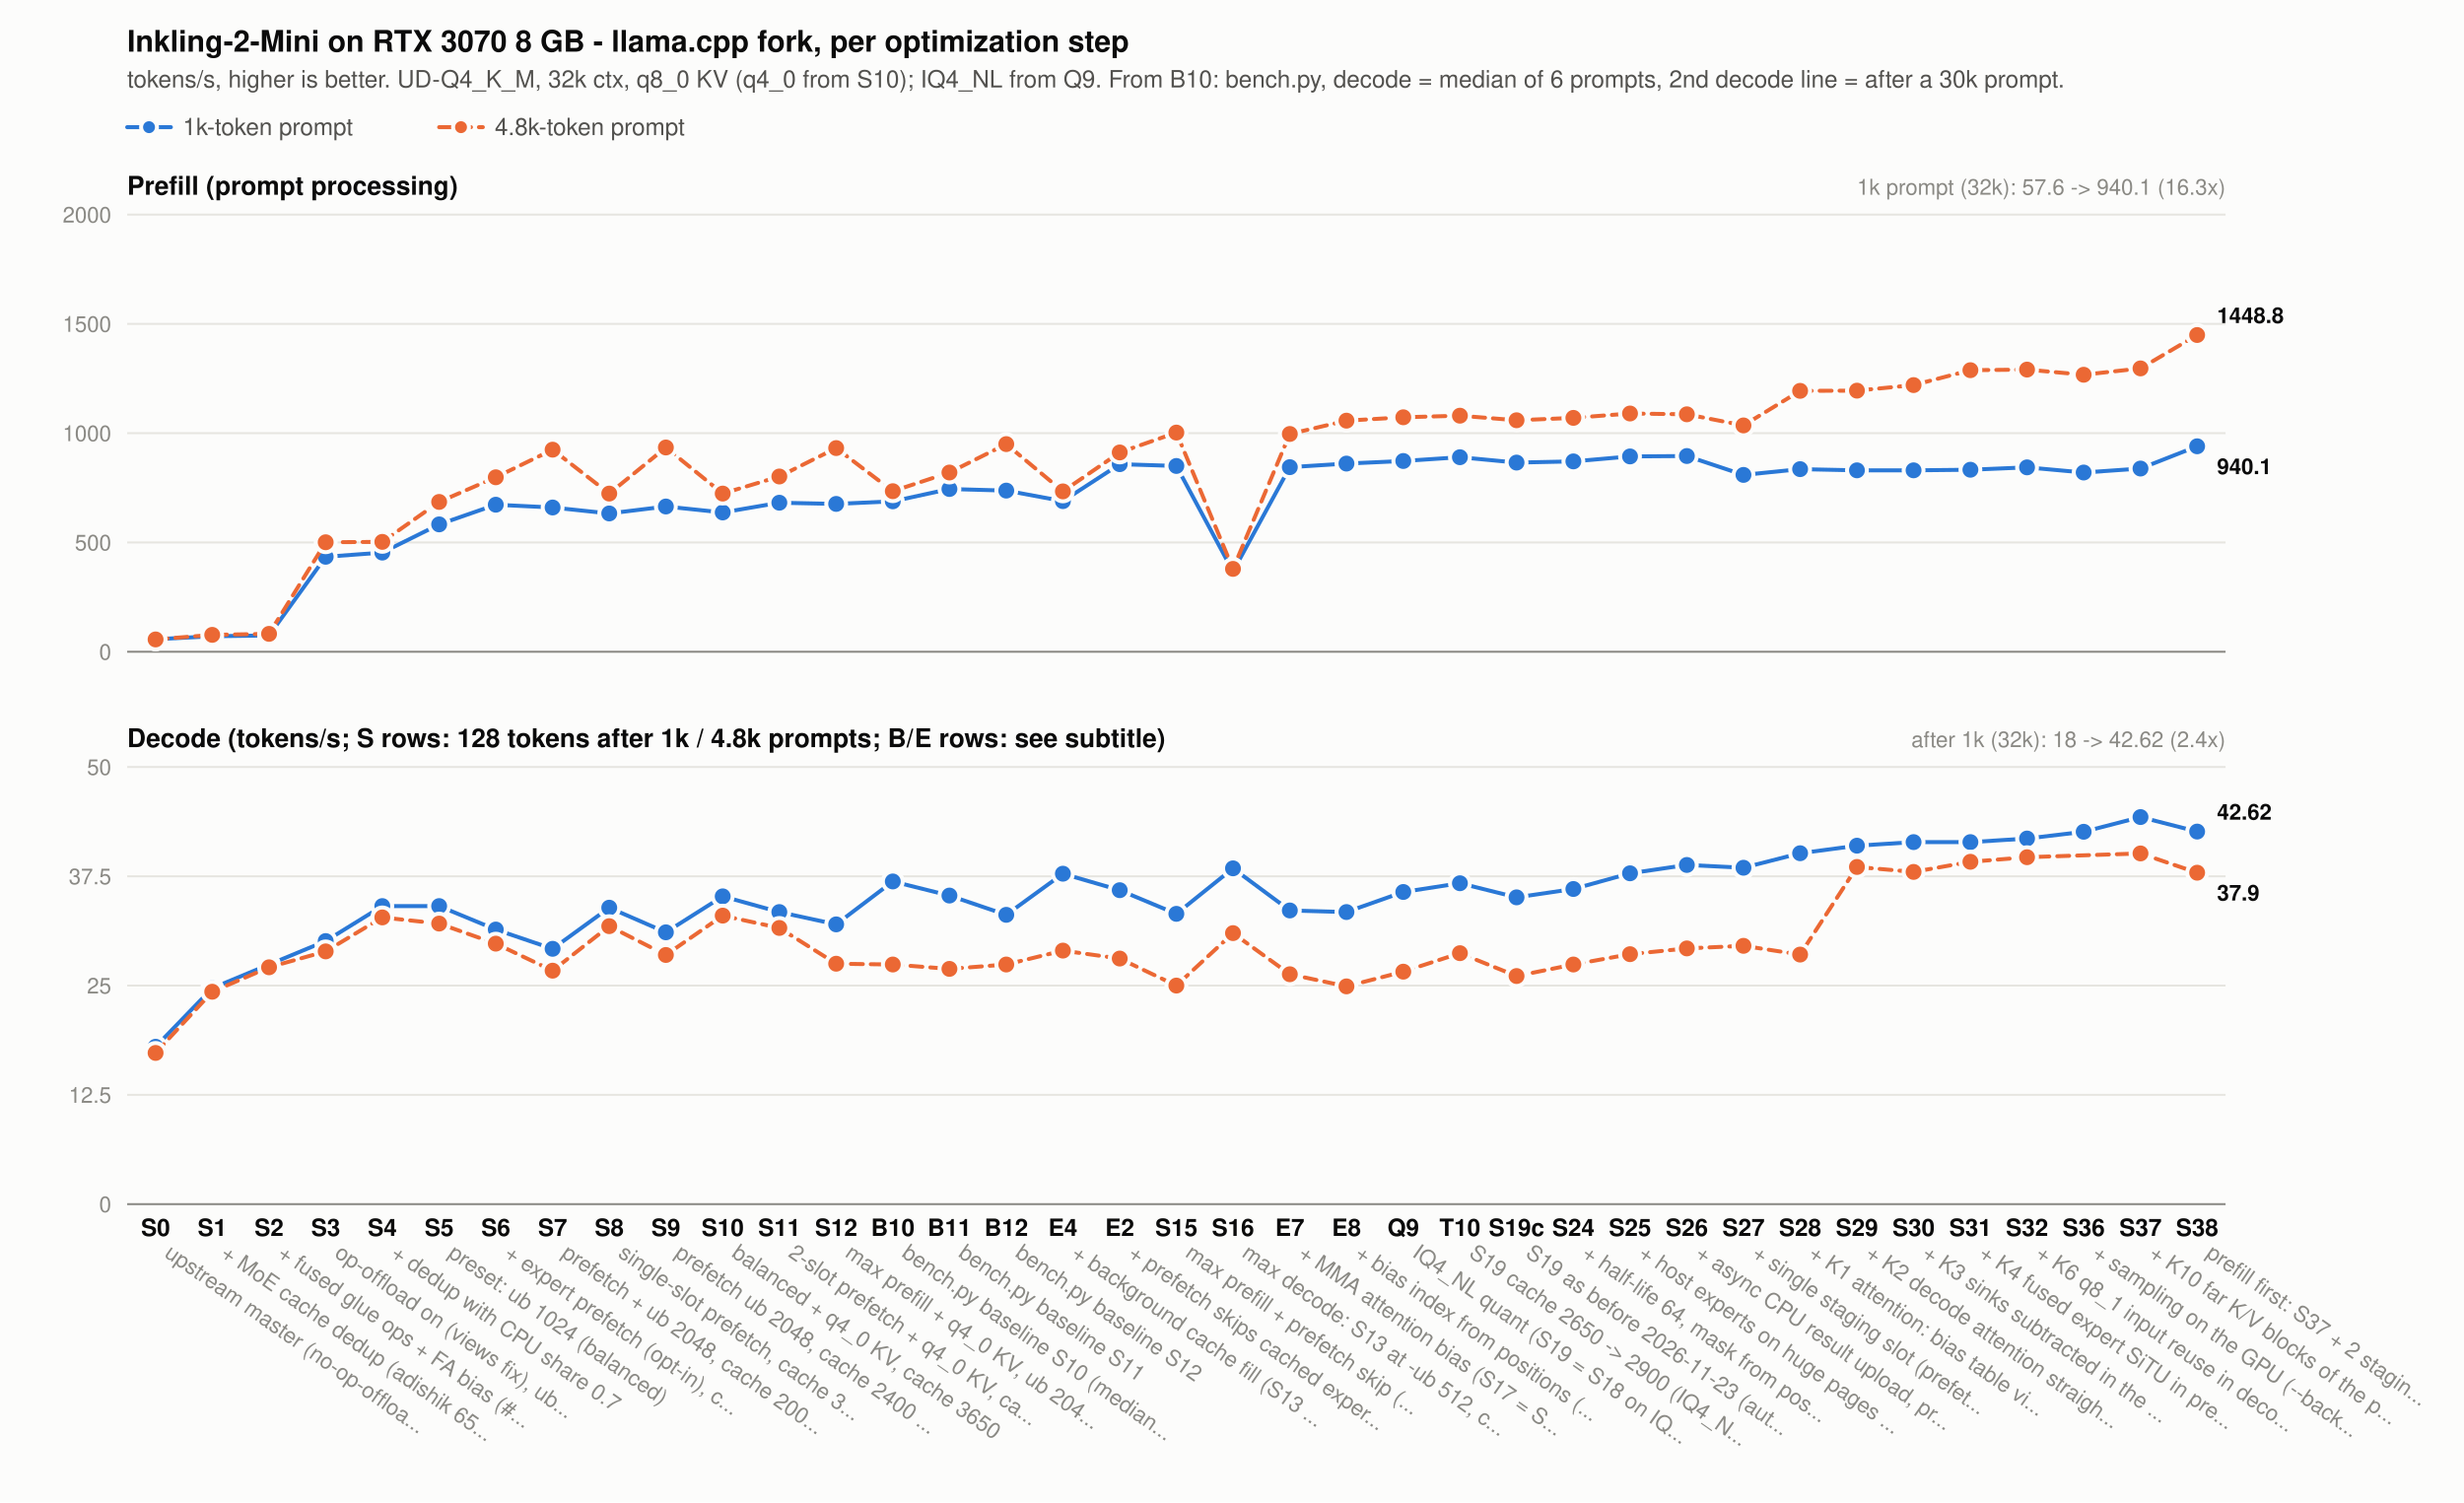
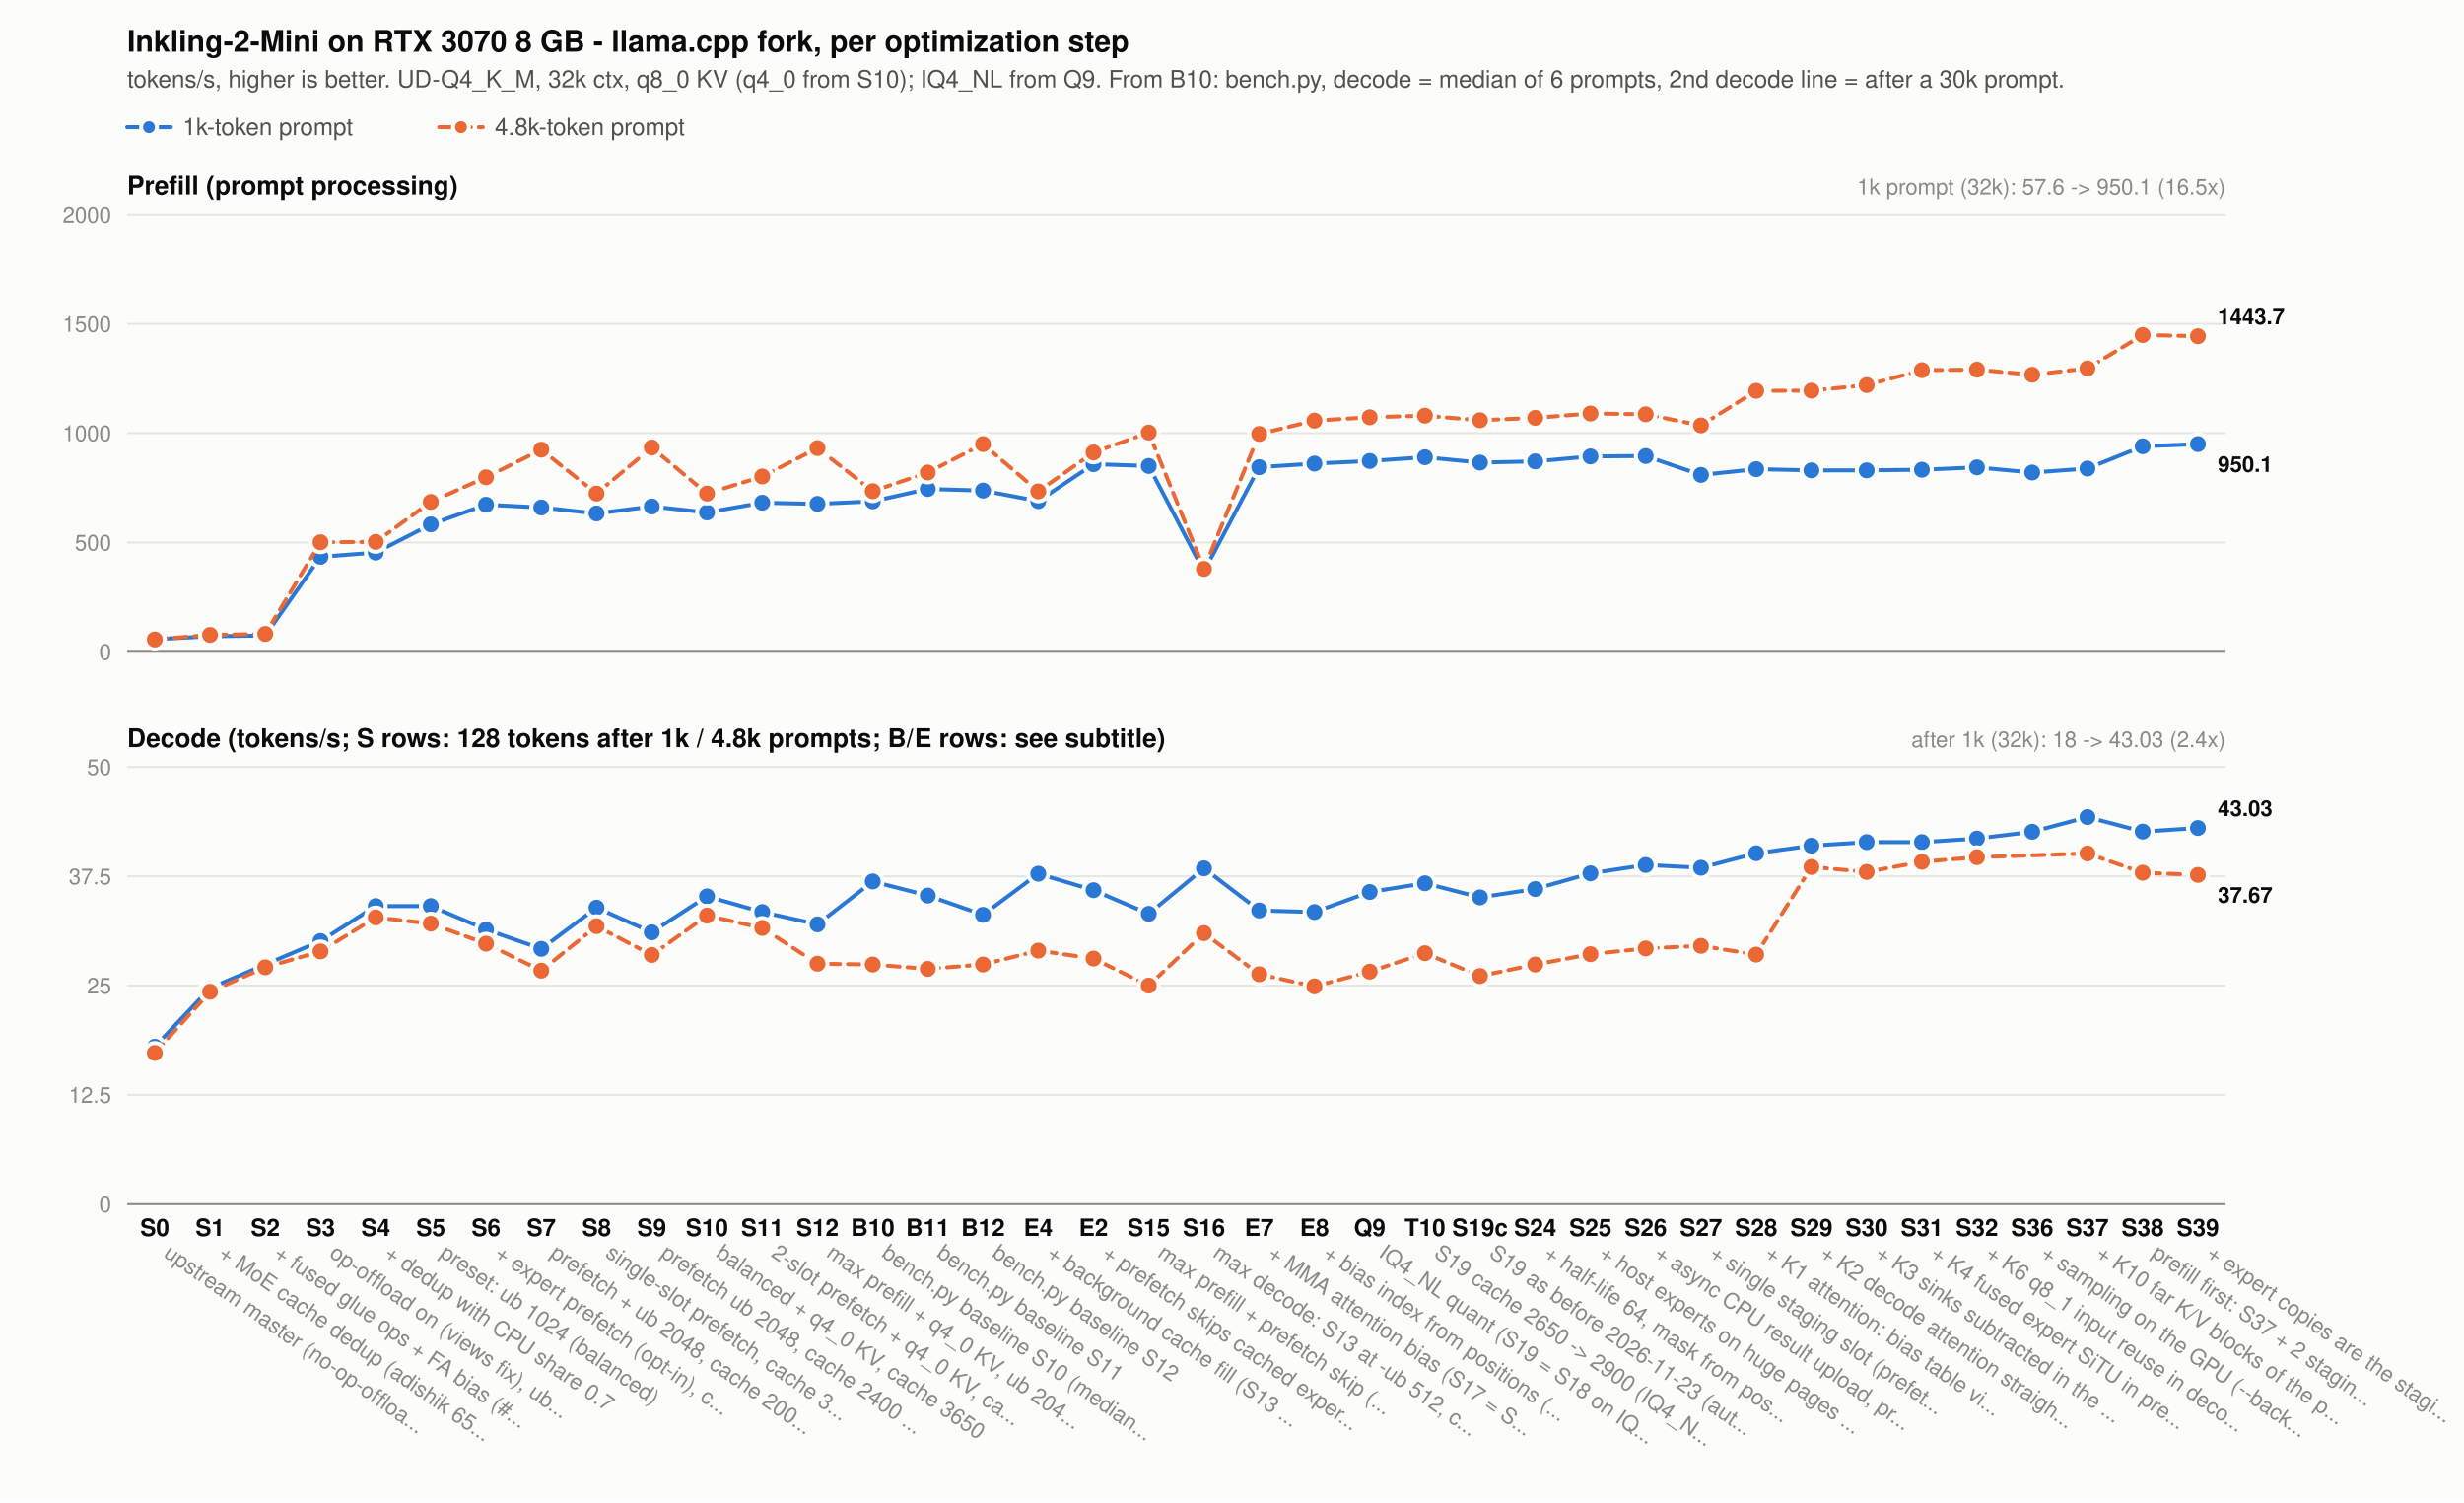
<svg xmlns="http://www.w3.org/2000/svg" viewBox="0 0 1240 756" width="1240" height="756" role="img" aria-label="Inkling-2-Mini prefill and decode speed per optimization step">
  <style>
.bg { fill: #fcfcfb; }
text { font-family: -apple-system, 'Segoe UI', Helvetica, Arial, sans-serif; fill: #52514e; font-size: 12px; }
.title { fill: #0b0b0b; font-size: 15px; font-weight: 600; }
.ptitle { fill: #0b0b0b; font-size: 13px; font-weight: 600; }
.tick { fill: #8a8984; font-size: 11px; }
.grid { stroke: #e6e5e0; stroke-width: 1; }
.base { stroke: #8a8984; stroke-width: 1; }
.l1 { stroke: #2a78d6; fill: none; stroke-width: 2; stroke-linejoin: round; stroke-linecap: round; }
.l2 { stroke: #eb6834; fill: none; stroke-width: 2; stroke-linejoin: round; stroke-linecap: round; stroke-dasharray: 6 4; }
.m1 { fill: #2a78d6; stroke: #fcfcfb; stroke-width: 2; }
.m2 { fill: #eb6834; stroke: #fcfcfb; stroke-width: 2; }
.val { fill: #0b0b0b; font-size: 11px; font-weight: 600; }
@media (prefers-color-scheme: dark) {
  .bg { fill: #1a1a19; }
  text { fill: #c3c2b7; }
  .title, .ptitle, .val { fill: #f0efec; }
  .tick { fill: #8f8e88; }
  .grid { stroke: #33332f; }
  .base { stroke: #8f8e88; }
  .l1 { stroke: #3987e5; } .l2 { stroke: #d95926; }
  .m1 { fill: #3987e5; stroke: #1a1a19; } .m2 { fill: #d95926; stroke: #1a1a19; }
}
</style>
  <rect class="bg" width="1240" height="756" />
  <text class="title" x="64" y="26">Inkling-2-Mini on RTX 3070 8 GB - llama.cpp fork, per optimization step</text>
  <text x="64" y="44">tokens/s, higher is better. UD-Q4_K_M, 32k ctx, q8_0 KV (q4_0 from S10); IQ4_NL from Q9. From B10: bench.py, decode = median of 6 prompts, 2nd decode line = after a 30k prompt.</text>
  <text class="ptitle" x="64" y="98">Prefill (prompt processing)</text>
  <line class="base" x1="64" x2="1120" y1="328.0" y2="328.0" />
  <text class="tick" x="56" y="332.0" text-anchor="end">0</text>
  <line class="grid" x1="64" x2="1120" y1="273.0" y2="273.0" />
  <text class="tick" x="56" y="277.0" text-anchor="end">500</text>
  <line class="grid" x1="64" x2="1120" y1="218.0" y2="218.0" />
  <text class="tick" x="56" y="222.0" text-anchor="end">1000</text>
  <line class="grid" x1="64" x2="1120" y1="163.0" y2="163.0" />
  <text class="tick" x="56" y="167.0" text-anchor="end">1500</text>
  <line class="grid" x1="64" x2="1120" y1="108.0" y2="108.0" />
  <text class="tick" x="56" y="112.0" text-anchor="end">2000</text>
-   <polyline class="l1" points="78.3,321.7 106.8,320.2 135.4,319.8 163.9,280.2 192.4,278.1 221.0,263.9 249.5,254.0 278.1,255.4 306.6,258.4 335.1,254.9 363.7,257.9 392.2,253.0 420.8,253.6 449.3,252.3 477.8,246.1 506.4,246.9 534.9,252.2 563.5,233.6 592.0,234.5 620.5,287.6 649.1,235.1 677.6,233.3 706.2,232.0 734.7,230.1 763.2,232.8 791.8,232.2 820.3,229.7 848.9,229.5 877.4,239.0 905.9,236.1 934.5,236.7 963.0,236.7 991.6,236.4 1020.1,235.2 1048.6,237.8 1077.2,235.8 1105.7,224.6" />
-   <circle class="m1" cx="78.3" cy="321.7" r="5" />
-   <circle class="m1" cx="106.8" cy="320.2" r="5" />
-   <circle class="m1" cx="135.4" cy="319.8" r="5" />
-   <circle class="m1" cx="163.9" cy="280.2" r="5" />
-   <circle class="m1" cx="192.4" cy="278.1" r="5" />
-   <circle class="m1" cx="221.0" cy="263.9" r="5" />
-   <circle class="m1" cx="249.5" cy="254.0" r="5" />
-   <circle class="m1" cx="278.1" cy="255.4" r="5" />
-   <circle class="m1" cx="306.6" cy="258.4" r="5" />
-   <circle class="m1" cx="335.1" cy="254.9" r="5" />
-   <circle class="m1" cx="363.7" cy="257.9" r="5" />
-   <circle class="m1" cx="392.2" cy="253.0" r="5" />
-   <circle class="m1" cx="420.8" cy="253.6" r="5" />
-   <circle class="m1" cx="449.3" cy="252.3" r="5" />
-   <circle class="m1" cx="477.8" cy="246.1" r="5" />
-   <circle class="m1" cx="506.4" cy="246.9" r="5" />
-   <circle class="m1" cx="534.9" cy="252.2" r="5" />
-   <circle class="m1" cx="563.5" cy="233.6" r="5" />
-   <circle class="m1" cx="592.0" cy="234.5" r="5" />
-   <circle class="m1" cx="620.5" cy="287.6" r="5" />
-   <circle class="m1" cx="649.1" cy="235.1" r="5" />
-   <circle class="m1" cx="677.6" cy="233.3" r="5" />
-   <circle class="m1" cx="706.2" cy="232.0" r="5" />
-   <circle class="m1" cx="734.7" cy="230.1" r="5" />
-   <circle class="m1" cx="763.2" cy="232.8" r="5" />
-   <circle class="m1" cx="791.8" cy="232.2" r="5" />
-   <circle class="m1" cx="820.3" cy="229.7" r="5" />
-   <circle class="m1" cx="848.9" cy="229.5" r="5" />
-   <circle class="m1" cx="877.4" cy="239.0" r="5" />
-   <circle class="m1" cx="905.9" cy="236.1" r="5" />
-   <circle class="m1" cx="934.5" cy="236.7" r="5" />
-   <circle class="m1" cx="963.0" cy="236.7" r="5" />
-   <circle class="m1" cx="991.6" cy="236.4" r="5" />
-   <circle class="m1" cx="1020.1" cy="235.2" r="5" />
-   <circle class="m1" cx="1048.6" cy="237.8" r="5" />
-   <circle class="m1" cx="1077.2" cy="235.8" r="5" />
-   <circle class="m1" cx="1105.7" cy="224.6" r="5" />
-   <text class="val" x="1115.7" y="238.6">940.1</text>
-   <polyline class="l2" points="78.3,321.8 106.8,319.5 135.4,319.0 163.9,272.9 192.4,272.7 221.0,252.6 249.5,240.2 278.1,226.3 306.6,248.4 335.1,225.2 363.7,248.4 392.2,239.8 420.8,225.5 449.3,247.2 477.8,237.8 506.4,223.5 534.9,247.3 563.5,227.7 592.0,217.7 620.5,286.3 649.1,218.4 677.6,211.7 706.2,210.0 734.7,209.2 763.2,211.5 791.8,210.3 820.3,208.1 848.9,208.5 877.4,214.1 905.9,196.7 934.5,196.6 963.0,193.8 991.6,186.3 1020.1,186.0 1048.6,188.6 1077.2,185.4 1105.7,168.6" />
-   <circle class="m2" cx="78.3" cy="321.8" r="5" />
-   <circle class="m2" cx="106.8" cy="319.5" r="5" />
-   <circle class="m2" cx="135.4" cy="319.0" r="5" />
-   <circle class="m2" cx="163.9" cy="272.9" r="5" />
-   <circle class="m2" cx="192.4" cy="272.7" r="5" />
-   <circle class="m2" cx="221.0" cy="252.6" r="5" />
-   <circle class="m2" cx="249.5" cy="240.2" r="5" />
-   <circle class="m2" cx="278.1" cy="226.3" r="5" />
-   <circle class="m2" cx="306.6" cy="248.4" r="5" />
-   <circle class="m2" cx="335.1" cy="225.2" r="5" />
-   <circle class="m2" cx="363.7" cy="248.4" r="5" />
-   <circle class="m2" cx="392.2" cy="239.8" r="5" />
-   <circle class="m2" cx="420.8" cy="225.5" r="5" />
-   <circle class="m2" cx="449.3" cy="247.2" r="5" />
-   <circle class="m2" cx="477.8" cy="237.8" r="5" />
-   <circle class="m2" cx="506.4" cy="223.5" r="5" />
-   <circle class="m2" cx="534.9" cy="247.3" r="5" />
-   <circle class="m2" cx="563.5" cy="227.7" r="5" />
-   <circle class="m2" cx="592.0" cy="217.7" r="5" />
-   <circle class="m2" cx="620.5" cy="286.3" r="5" />
-   <circle class="m2" cx="649.1" cy="218.4" r="5" />
-   <circle class="m2" cx="677.6" cy="211.7" r="5" />
-   <circle class="m2" cx="706.2" cy="210.0" r="5" />
-   <circle class="m2" cx="734.7" cy="209.2" r="5" />
-   <circle class="m2" cx="763.2" cy="211.5" r="5" />
-   <circle class="m2" cx="791.8" cy="210.3" r="5" />
-   <circle class="m2" cx="820.3" cy="208.1" r="5" />
-   <circle class="m2" cx="848.9" cy="208.5" r="5" />
-   <circle class="m2" cx="877.4" cy="214.1" r="5" />
-   <circle class="m2" cx="905.9" cy="196.7" r="5" />
-   <circle class="m2" cx="934.5" cy="196.6" r="5" />
-   <circle class="m2" cx="963.0" cy="193.8" r="5" />
-   <circle class="m2" cx="991.6" cy="186.3" r="5" />
-   <circle class="m2" cx="1020.1" cy="186.0" r="5" />
-   <circle class="m2" cx="1048.6" cy="188.6" r="5" />
-   <circle class="m2" cx="1077.2" cy="185.4" r="5" />
-   <circle class="m2" cx="1105.7" cy="168.6" r="5" />
-   <text class="val" x="1115.7" y="162.6">1448.8</text>
-   <text class="tick" x="1120" y="98" text-anchor="end">1k prompt (32k): 57.6 -&gt; 940.1 (16.3x)</text>
+   <polyline class="l1" points="77.9,321.7 105.7,320.2 133.5,319.8 161.3,280.2 189.1,278.1 216.8,263.9 244.6,254.0 272.4,255.4 300.2,258.4 328.0,254.9 355.8,257.9 383.6,253.0 411.4,253.6 439.2,252.3 466.9,246.1 494.7,246.9 522.5,252.2 550.3,233.6 578.1,234.5 605.9,287.6 633.7,235.1 661.5,233.3 689.3,232.0 717.1,230.1 744.8,232.8 772.6,232.2 800.4,229.7 828.2,229.5 856.0,239.0 883.8,236.1 911.6,236.7 939.4,236.7 967.2,236.4 994.9,235.2 1022.7,237.8 1050.5,235.8 1078.3,224.6 1106.1,223.5" />
+   <circle class="m1" cx="77.9" cy="321.7" r="5" />
+   <circle class="m1" cx="105.7" cy="320.2" r="5" />
+   <circle class="m1" cx="133.5" cy="319.8" r="5" />
+   <circle class="m1" cx="161.3" cy="280.2" r="5" />
+   <circle class="m1" cx="189.1" cy="278.1" r="5" />
+   <circle class="m1" cx="216.8" cy="263.9" r="5" />
+   <circle class="m1" cx="244.6" cy="254.0" r="5" />
+   <circle class="m1" cx="272.4" cy="255.4" r="5" />
+   <circle class="m1" cx="300.2" cy="258.4" r="5" />
+   <circle class="m1" cx="328.0" cy="254.9" r="5" />
+   <circle class="m1" cx="355.8" cy="257.9" r="5" />
+   <circle class="m1" cx="383.6" cy="253.0" r="5" />
+   <circle class="m1" cx="411.4" cy="253.6" r="5" />
+   <circle class="m1" cx="439.2" cy="252.3" r="5" />
+   <circle class="m1" cx="466.9" cy="246.1" r="5" />
+   <circle class="m1" cx="494.7" cy="246.9" r="5" />
+   <circle class="m1" cx="522.5" cy="252.2" r="5" />
+   <circle class="m1" cx="550.3" cy="233.6" r="5" />
+   <circle class="m1" cx="578.1" cy="234.5" r="5" />
+   <circle class="m1" cx="605.9" cy="287.6" r="5" />
+   <circle class="m1" cx="633.7" cy="235.1" r="5" />
+   <circle class="m1" cx="661.5" cy="233.3" r="5" />
+   <circle class="m1" cx="689.3" cy="232.0" r="5" />
+   <circle class="m1" cx="717.1" cy="230.1" r="5" />
+   <circle class="m1" cx="744.8" cy="232.8" r="5" />
+   <circle class="m1" cx="772.6" cy="232.2" r="5" />
+   <circle class="m1" cx="800.4" cy="229.7" r="5" />
+   <circle class="m1" cx="828.2" cy="229.5" r="5" />
+   <circle class="m1" cx="856.0" cy="239.0" r="5" />
+   <circle class="m1" cx="883.8" cy="236.1" r="5" />
+   <circle class="m1" cx="911.6" cy="236.7" r="5" />
+   <circle class="m1" cx="939.4" cy="236.7" r="5" />
+   <circle class="m1" cx="967.2" cy="236.4" r="5" />
+   <circle class="m1" cx="994.9" cy="235.2" r="5" />
+   <circle class="m1" cx="1022.7" cy="237.8" r="5" />
+   <circle class="m1" cx="1050.5" cy="235.8" r="5" />
+   <circle class="m1" cx="1078.3" cy="224.6" r="5" />
+   <circle class="m1" cx="1106.1" cy="223.5" r="5" />
+   <text class="val" x="1116.1" y="237.5">950.1</text>
+   <polyline class="l2" points="77.9,321.8 105.7,319.5 133.5,319.0 161.3,272.9 189.1,272.7 216.8,252.6 244.6,240.2 272.4,226.3 300.2,248.4 328.0,225.2 355.8,248.4 383.6,239.8 411.4,225.5 439.2,247.2 466.9,237.8 494.7,223.5 522.5,247.3 550.3,227.7 578.1,217.7 605.9,286.3 633.7,218.4 661.5,211.7 689.3,210.0 717.1,209.2 744.8,211.5 772.6,210.3 800.4,208.1 828.2,208.5 856.0,214.1 883.8,196.7 911.6,196.6 939.4,193.8 967.2,186.3 994.9,186.0 1022.7,188.6 1050.5,185.4 1078.3,168.6 1106.1,169.2" />
+   <circle class="m2" cx="77.9" cy="321.8" r="5" />
+   <circle class="m2" cx="105.7" cy="319.5" r="5" />
+   <circle class="m2" cx="133.5" cy="319.0" r="5" />
+   <circle class="m2" cx="161.3" cy="272.9" r="5" />
+   <circle class="m2" cx="189.1" cy="272.7" r="5" />
+   <circle class="m2" cx="216.8" cy="252.6" r="5" />
+   <circle class="m2" cx="244.6" cy="240.2" r="5" />
+   <circle class="m2" cx="272.4" cy="226.3" r="5" />
+   <circle class="m2" cx="300.2" cy="248.4" r="5" />
+   <circle class="m2" cx="328.0" cy="225.2" r="5" />
+   <circle class="m2" cx="355.8" cy="248.4" r="5" />
+   <circle class="m2" cx="383.6" cy="239.8" r="5" />
+   <circle class="m2" cx="411.4" cy="225.5" r="5" />
+   <circle class="m2" cx="439.2" cy="247.2" r="5" />
+   <circle class="m2" cx="466.9" cy="237.8" r="5" />
+   <circle class="m2" cx="494.7" cy="223.5" r="5" />
+   <circle class="m2" cx="522.5" cy="247.3" r="5" />
+   <circle class="m2" cx="550.3" cy="227.7" r="5" />
+   <circle class="m2" cx="578.1" cy="217.7" r="5" />
+   <circle class="m2" cx="605.9" cy="286.3" r="5" />
+   <circle class="m2" cx="633.7" cy="218.4" r="5" />
+   <circle class="m2" cx="661.5" cy="211.7" r="5" />
+   <circle class="m2" cx="689.3" cy="210.0" r="5" />
+   <circle class="m2" cx="717.1" cy="209.2" r="5" />
+   <circle class="m2" cx="744.8" cy="211.5" r="5" />
+   <circle class="m2" cx="772.6" cy="210.3" r="5" />
+   <circle class="m2" cx="800.4" cy="208.1" r="5" />
+   <circle class="m2" cx="828.2" cy="208.5" r="5" />
+   <circle class="m2" cx="856.0" cy="214.1" r="5" />
+   <circle class="m2" cx="883.8" cy="196.7" r="5" />
+   <circle class="m2" cx="911.6" cy="196.6" r="5" />
+   <circle class="m2" cx="939.4" cy="193.8" r="5" />
+   <circle class="m2" cx="967.2" cy="186.3" r="5" />
+   <circle class="m2" cx="994.9" cy="186.0" r="5" />
+   <circle class="m2" cx="1022.7" cy="188.6" r="5" />
+   <circle class="m2" cx="1050.5" cy="185.4" r="5" />
+   <circle class="m2" cx="1078.3" cy="168.6" r="5" />
+   <circle class="m2" cx="1106.1" cy="169.2" r="5" />
+   <text class="val" x="1116.1" y="163.2">1443.7</text>
+   <text class="tick" x="1120" y="98" text-anchor="end">1k prompt (32k): 57.6 -&gt; 950.1 (16.5x)</text>
  <text class="ptitle" x="64" y="376">Decode (tokens/s; S rows: 128 tokens after 1k / 4.8k prompts; B/E rows: see subtitle)</text>
  <line class="base" x1="64" x2="1120" y1="606.0" y2="606.0" />
  <text class="tick" x="56" y="610.0" text-anchor="end">0</text>
  <line class="grid" x1="64" x2="1120" y1="551.0" y2="551.0" />
  <text class="tick" x="56" y="555.0" text-anchor="end">12.5</text>
  <line class="grid" x1="64" x2="1120" y1="496.0" y2="496.0" />
  <text class="tick" x="56" y="500.0" text-anchor="end">25</text>
  <line class="grid" x1="64" x2="1120" y1="441.0" y2="441.0" />
  <text class="tick" x="56" y="445.0" text-anchor="end">37.5</text>
  <line class="grid" x1="64" x2="1120" y1="386.0" y2="386.0" />
  <text class="tick" x="56" y="390.0" text-anchor="end">50</text>
-   <polyline class="l1" points="78.3,526.8 106.8,497.3 135.4,485.4 163.9,473.6 192.4,456.0 221.0,456.0 249.5,467.8 278.1,477.5 306.6,456.8 335.1,469.2 363.7,451.1 392.2,459.0 420.8,465.2 449.3,443.6 477.8,450.7 506.4,460.4 534.9,439.7 563.5,448.0 592.0,459.9 620.5,437.0 649.1,458.2 677.6,459.0 706.2,448.9 734.7,444.5 763.2,451.6 791.8,447.4 820.3,439.5 848.9,435.3 877.4,436.7 905.9,429.4 934.5,425.6 963.0,423.8 991.6,423.8 1020.1,422.0 1048.6,418.6 1077.2,411.2 1105.7,418.5" />
-   <circle class="m1" cx="78.3" cy="526.8" r="5" />
-   <circle class="m1" cx="106.8" cy="497.3" r="5" />
-   <circle class="m1" cx="135.4" cy="485.4" r="5" />
-   <circle class="m1" cx="163.9" cy="473.6" r="5" />
-   <circle class="m1" cx="192.4" cy="456.0" r="5" />
-   <circle class="m1" cx="221.0" cy="456.0" r="5" />
-   <circle class="m1" cx="249.5" cy="467.8" r="5" />
-   <circle class="m1" cx="278.1" cy="477.5" r="5" />
-   <circle class="m1" cx="306.6" cy="456.8" r="5" />
-   <circle class="m1" cx="335.1" cy="469.2" r="5" />
-   <circle class="m1" cx="363.7" cy="451.1" r="5" />
-   <circle class="m1" cx="392.2" cy="459.0" r="5" />
-   <circle class="m1" cx="420.8" cy="465.2" r="5" />
-   <circle class="m1" cx="449.3" cy="443.6" r="5" />
-   <circle class="m1" cx="477.8" cy="450.7" r="5" />
-   <circle class="m1" cx="506.4" cy="460.4" r="5" />
-   <circle class="m1" cx="534.9" cy="439.7" r="5" />
-   <circle class="m1" cx="563.5" cy="448.0" r="5" />
-   <circle class="m1" cx="592.0" cy="459.9" r="5" />
-   <circle class="m1" cx="620.5" cy="437.0" r="5" />
-   <circle class="m1" cx="649.1" cy="458.2" r="5" />
-   <circle class="m1" cx="677.6" cy="459.0" r="5" />
-   <circle class="m1" cx="706.2" cy="448.9" r="5" />
-   <circle class="m1" cx="734.7" cy="444.5" r="5" />
-   <circle class="m1" cx="763.2" cy="451.6" r="5" />
-   <circle class="m1" cx="791.8" cy="447.4" r="5" />
-   <circle class="m1" cx="820.3" cy="439.5" r="5" />
-   <circle class="m1" cx="848.9" cy="435.3" r="5" />
-   <circle class="m1" cx="877.4" cy="436.7" r="5" />
-   <circle class="m1" cx="905.9" cy="429.4" r="5" />
-   <circle class="m1" cx="934.5" cy="425.6" r="5" />
-   <circle class="m1" cx="963.0" cy="423.8" r="5" />
-   <circle class="m1" cx="991.6" cy="423.8" r="5" />
-   <circle class="m1" cx="1020.1" cy="422.0" r="5" />
-   <circle class="m1" cx="1048.6" cy="418.6" r="5" />
-   <circle class="m1" cx="1077.2" cy="411.2" r="5" />
-   <circle class="m1" cx="1105.7" cy="418.5" r="5" />
-   <text class="val" x="1115.7" y="412.5">42.62</text>
-   <polyline class="l2" points="78.3,529.9 106.8,499.1 135.4,486.8 163.9,478.8 192.4,461.7 221.0,464.8 249.5,474.9 278.1,488.5 306.6,466.1 335.1,480.6 363.7,460.8 392.2,467.0 420.8,485.0 449.3,485.4 477.8,487.6 506.4,485.4 534.9,478.4 563.5,482.4 592.0,496.0 620.5,469.6 649.1,490.3 677.6,496.4 706.2,489.0 734.7,479.7 763.2,491.2 791.8,485.4 820.3,480.2 848.9,477.3 877.4,476.0 905.9,480.4 934.5,436.3 963.0,438.8 991.6,433.7 1020.1,431.4 1077.2,429.5 1105.7,439.2" />
-   <circle class="m2" cx="78.3" cy="529.9" r="5" />
-   <circle class="m2" cx="106.8" cy="499.1" r="5" />
-   <circle class="m2" cx="135.4" cy="486.8" r="5" />
-   <circle class="m2" cx="163.9" cy="478.8" r="5" />
-   <circle class="m2" cx="192.4" cy="461.7" r="5" />
-   <circle class="m2" cx="221.0" cy="464.8" r="5" />
-   <circle class="m2" cx="249.5" cy="474.9" r="5" />
-   <circle class="m2" cx="278.1" cy="488.5" r="5" />
-   <circle class="m2" cx="306.6" cy="466.1" r="5" />
-   <circle class="m2" cx="335.1" cy="480.6" r="5" />
-   <circle class="m2" cx="363.7" cy="460.8" r="5" />
-   <circle class="m2" cx="392.2" cy="467.0" r="5" />
-   <circle class="m2" cx="420.8" cy="485.0" r="5" />
-   <circle class="m2" cx="449.3" cy="485.4" r="5" />
-   <circle class="m2" cx="477.8" cy="487.6" r="5" />
-   <circle class="m2" cx="506.4" cy="485.4" r="5" />
-   <circle class="m2" cx="534.9" cy="478.4" r="5" />
-   <circle class="m2" cx="563.5" cy="482.4" r="5" />
-   <circle class="m2" cx="592.0" cy="496.0" r="5" />
-   <circle class="m2" cx="620.5" cy="469.6" r="5" />
-   <circle class="m2" cx="649.1" cy="490.3" r="5" />
-   <circle class="m2" cx="677.6" cy="496.4" r="5" />
-   <circle class="m2" cx="706.2" cy="489.0" r="5" />
-   <circle class="m2" cx="734.7" cy="479.7" r="5" />
-   <circle class="m2" cx="763.2" cy="491.2" r="5" />
-   <circle class="m2" cx="791.8" cy="485.4" r="5" />
-   <circle class="m2" cx="820.3" cy="480.2" r="5" />
-   <circle class="m2" cx="848.9" cy="477.3" r="5" />
-   <circle class="m2" cx="877.4" cy="476.0" r="5" />
-   <circle class="m2" cx="905.9" cy="480.4" r="5" />
-   <circle class="m2" cx="934.5" cy="436.3" r="5" />
-   <circle class="m2" cx="963.0" cy="438.8" r="5" />
-   <circle class="m2" cx="991.6" cy="433.7" r="5" />
-   <circle class="m2" cx="1020.1" cy="431.4" r="5" />
-   <circle class="m2" cx="1077.2" cy="429.5" r="5" />
-   <circle class="m2" cx="1105.7" cy="439.2" r="5" />
-   <text class="val" x="1115.7" y="453.2">37.9</text>
-   <text class="tick" x="1120" y="376" text-anchor="end">after 1k (32k): 18 -&gt; 42.62 (2.4x)</text>
-   <text class="ptitle" x="78.3" y="622" text-anchor="middle" style="font-size:12px">S0</text>
-   <text class="tick" transform="translate(82.3,632) rotate(35)" text-anchor="start">upstream master (no-op-offloa...</text>
-   <text class="ptitle" x="106.8" y="622" text-anchor="middle" style="font-size:12px">S1</text>
-   <text class="tick" transform="translate(110.8,632) rotate(35)" text-anchor="start">+ MoE cache dedup (adishik 65...</text>
-   <text class="ptitle" x="135.4" y="622" text-anchor="middle" style="font-size:12px">S2</text>
-   <text class="tick" transform="translate(139.4,632) rotate(35)" text-anchor="start">+ fused glue ops + FA bias (#...</text>
-   <text class="ptitle" x="163.9" y="622" text-anchor="middle" style="font-size:12px">S3</text>
-   <text class="tick" transform="translate(167.9,632) rotate(35)" text-anchor="start">op-offload on (views fix), ub...</text>
-   <text class="ptitle" x="192.4" y="622" text-anchor="middle" style="font-size:12px">S4</text>
-   <text class="tick" transform="translate(196.4,632) rotate(35)" text-anchor="start">+ dedup with CPU share 0.7</text>
-   <text class="ptitle" x="221.0" y="622" text-anchor="middle" style="font-size:12px">S5</text>
-   <text class="tick" transform="translate(225.0,632) rotate(35)" text-anchor="start">preset: ub 1024 (balanced)</text>
-   <text class="ptitle" x="249.5" y="622" text-anchor="middle" style="font-size:12px">S6</text>
-   <text class="tick" transform="translate(253.5,632) rotate(35)" text-anchor="start">+ expert prefetch (opt-in), c...</text>
-   <text class="ptitle" x="278.1" y="622" text-anchor="middle" style="font-size:12px">S7</text>
-   <text class="tick" transform="translate(282.1,632) rotate(35)" text-anchor="start">prefetch + ub 2048, cache 200...</text>
-   <text class="ptitle" x="306.6" y="622" text-anchor="middle" style="font-size:12px">S8</text>
-   <text class="tick" transform="translate(310.6,632) rotate(35)" text-anchor="start">single-slot prefetch, cache 3...</text>
-   <text class="ptitle" x="335.1" y="622" text-anchor="middle" style="font-size:12px">S9</text>
-   <text class="tick" transform="translate(339.1,632) rotate(35)" text-anchor="start">prefetch ub 2048, cache 2400 ...</text>
-   <text class="ptitle" x="363.7" y="622" text-anchor="middle" style="font-size:12px">S10</text>
-   <text class="tick" transform="translate(367.7,632) rotate(35)" text-anchor="start">balanced + q4_0 KV, cache 3650</text>
-   <text class="ptitle" x="392.2" y="622" text-anchor="middle" style="font-size:12px">S11</text>
-   <text class="tick" transform="translate(396.2,632) rotate(35)" text-anchor="start">2-slot prefetch + q4_0 KV, ca...</text>
-   <text class="ptitle" x="420.8" y="622" text-anchor="middle" style="font-size:12px">S12</text>
-   <text class="tick" transform="translate(424.8,632) rotate(35)" text-anchor="start">max prefill + q4_0 KV, ub 204...</text>
-   <text class="ptitle" x="449.3" y="622" text-anchor="middle" style="font-size:12px">B10</text>
-   <text class="tick" transform="translate(453.3,632) rotate(35)" text-anchor="start">bench.py baseline S10 (median...</text>
-   <text class="ptitle" x="477.8" y="622" text-anchor="middle" style="font-size:12px">B11</text>
-   <text class="tick" transform="translate(481.8,632) rotate(35)" text-anchor="start">bench.py baseline S11</text>
-   <text class="ptitle" x="506.4" y="622" text-anchor="middle" style="font-size:12px">B12</text>
-   <text class="tick" transform="translate(510.4,632) rotate(35)" text-anchor="start">bench.py baseline S12</text>
-   <text class="ptitle" x="534.9" y="622" text-anchor="middle" style="font-size:12px">E4</text>
-   <text class="tick" transform="translate(538.9,632) rotate(35)" text-anchor="start">+ background cache fill (S13 ...</text>
-   <text class="ptitle" x="563.5" y="622" text-anchor="middle" style="font-size:12px">E2</text>
-   <text class="tick" transform="translate(567.5,632) rotate(35)" text-anchor="start">+ prefetch skips cached exper...</text>
-   <text class="ptitle" x="592.0" y="622" text-anchor="middle" style="font-size:12px">S15</text>
-   <text class="tick" transform="translate(596.0,632) rotate(35)" text-anchor="start">max prefill + prefetch skip (...</text>
-   <text class="ptitle" x="620.5" y="622" text-anchor="middle" style="font-size:12px">S16</text>
-   <text class="tick" transform="translate(624.5,632) rotate(35)" text-anchor="start">max decode: S13 at -ub 512, c...</text>
-   <text class="ptitle" x="649.1" y="622" text-anchor="middle" style="font-size:12px">E7</text>
-   <text class="tick" transform="translate(653.1,632) rotate(35)" text-anchor="start">+ MMA attention bias (S17 = S...</text>
-   <text class="ptitle" x="677.6" y="622" text-anchor="middle" style="font-size:12px">E8</text>
-   <text class="tick" transform="translate(681.6,632) rotate(35)" text-anchor="start">+ bias index from positions (...</text>
-   <text class="ptitle" x="706.2" y="622" text-anchor="middle" style="font-size:12px">Q9</text>
-   <text class="tick" transform="translate(710.2,632) rotate(35)" text-anchor="start">IQ4_NL quant (S19 = S18 on IQ...</text>
-   <text class="ptitle" x="734.7" y="622" text-anchor="middle" style="font-size:12px">T10</text>
-   <text class="tick" transform="translate(738.7,632) rotate(35)" text-anchor="start">S19 cache 2650 -&gt; 2900 (IQ4_N...</text>
-   <text class="ptitle" x="763.2" y="622" text-anchor="middle" style="font-size:12px">S19c</text>
-   <text class="tick" transform="translate(767.2,632) rotate(35)" text-anchor="start">S19 as before 2026-11-23 (aut...</text>
-   <text class="ptitle" x="791.8" y="622" text-anchor="middle" style="font-size:12px">S24</text>
-   <text class="tick" transform="translate(795.8,632) rotate(35)" text-anchor="start">+ half-life 64, mask from pos...</text>
-   <text class="ptitle" x="820.3" y="622" text-anchor="middle" style="font-size:12px">S25</text>
-   <text class="tick" transform="translate(824.3,632) rotate(35)" text-anchor="start">+ host experts on huge pages ...</text>
-   <text class="ptitle" x="848.9" y="622" text-anchor="middle" style="font-size:12px">S26</text>
-   <text class="tick" transform="translate(852.9,632) rotate(35)" text-anchor="start">+ async CPU result upload, pr...</text>
-   <text class="ptitle" x="877.4" y="622" text-anchor="middle" style="font-size:12px">S27</text>
-   <text class="tick" transform="translate(881.4,632) rotate(35)" text-anchor="start">+ single staging slot (prefet...</text>
-   <text class="ptitle" x="905.9" y="622" text-anchor="middle" style="font-size:12px">S28</text>
-   <text class="tick" transform="translate(909.9,632) rotate(35)" text-anchor="start">+ K1 attention: bias table vi...</text>
-   <text class="ptitle" x="934.5" y="622" text-anchor="middle" style="font-size:12px">S29</text>
-   <text class="tick" transform="translate(938.5,632) rotate(35)" text-anchor="start">+ K2 decode attention straigh...</text>
-   <text class="ptitle" x="963.0" y="622" text-anchor="middle" style="font-size:12px">S30</text>
-   <text class="tick" transform="translate(967.0,632) rotate(35)" text-anchor="start">+ K3 sinks subtracted in the ...</text>
-   <text class="ptitle" x="991.6" y="622" text-anchor="middle" style="font-size:12px">S31</text>
-   <text class="tick" transform="translate(995.6,632) rotate(35)" text-anchor="start">+ K4 fused expert SiTU in pre...</text>
-   <text class="ptitle" x="1020.1" y="622" text-anchor="middle" style="font-size:12px">S32</text>
-   <text class="tick" transform="translate(1024.1,632) rotate(35)" text-anchor="start">+ K6 q8_1 input reuse in deco...</text>
-   <text class="ptitle" x="1048.6" y="622" text-anchor="middle" style="font-size:12px">S36</text>
-   <text class="tick" transform="translate(1052.6,632) rotate(35)" text-anchor="start">+ sampling on the GPU (--back...</text>
-   <text class="ptitle" x="1077.2" y="622" text-anchor="middle" style="font-size:12px">S37</text>
-   <text class="tick" transform="translate(1081.2,632) rotate(35)" text-anchor="start">+ K10 far K/V blocks of the p...</text>
-   <text class="ptitle" x="1105.7" y="622" text-anchor="middle" style="font-size:12px">S38</text>
-   <text class="tick" transform="translate(1109.7,632) rotate(35)" text-anchor="start">prefill first: S37 + 2 stagin...</text>
+   <polyline class="l1" points="77.9,526.8 105.7,497.3 133.5,485.4 161.3,473.6 189.1,456.0 216.8,456.0 244.6,467.8 272.4,477.5 300.2,456.8 328.0,469.2 355.8,451.1 383.6,459.0 411.4,465.2 439.2,443.6 466.9,450.7 494.7,460.4 522.5,439.7 550.3,448.0 578.1,459.9 605.9,437.0 633.7,458.2 661.5,459.0 689.3,448.9 717.1,444.5 744.8,451.6 772.6,447.4 800.4,439.5 828.2,435.3 856.0,436.7 883.8,429.4 911.6,425.6 939.4,423.8 967.2,423.8 994.9,422.0 1022.7,418.6 1050.5,411.2 1078.3,418.5 1106.1,416.7" />
+   <circle class="m1" cx="77.9" cy="526.8" r="5" />
+   <circle class="m1" cx="105.7" cy="497.3" r="5" />
+   <circle class="m1" cx="133.5" cy="485.4" r="5" />
+   <circle class="m1" cx="161.3" cy="473.6" r="5" />
+   <circle class="m1" cx="189.1" cy="456.0" r="5" />
+   <circle class="m1" cx="216.8" cy="456.0" r="5" />
+   <circle class="m1" cx="244.6" cy="467.8" r="5" />
+   <circle class="m1" cx="272.4" cy="477.5" r="5" />
+   <circle class="m1" cx="300.2" cy="456.8" r="5" />
+   <circle class="m1" cx="328.0" cy="469.2" r="5" />
+   <circle class="m1" cx="355.8" cy="451.1" r="5" />
+   <circle class="m1" cx="383.6" cy="459.0" r="5" />
+   <circle class="m1" cx="411.4" cy="465.2" r="5" />
+   <circle class="m1" cx="439.2" cy="443.6" r="5" />
+   <circle class="m1" cx="466.9" cy="450.7" r="5" />
+   <circle class="m1" cx="494.7" cy="460.4" r="5" />
+   <circle class="m1" cx="522.5" cy="439.7" r="5" />
+   <circle class="m1" cx="550.3" cy="448.0" r="5" />
+   <circle class="m1" cx="578.1" cy="459.9" r="5" />
+   <circle class="m1" cx="605.9" cy="437.0" r="5" />
+   <circle class="m1" cx="633.7" cy="458.2" r="5" />
+   <circle class="m1" cx="661.5" cy="459.0" r="5" />
+   <circle class="m1" cx="689.3" cy="448.9" r="5" />
+   <circle class="m1" cx="717.1" cy="444.5" r="5" />
+   <circle class="m1" cx="744.8" cy="451.6" r="5" />
+   <circle class="m1" cx="772.6" cy="447.4" r="5" />
+   <circle class="m1" cx="800.4" cy="439.5" r="5" />
+   <circle class="m1" cx="828.2" cy="435.3" r="5" />
+   <circle class="m1" cx="856.0" cy="436.7" r="5" />
+   <circle class="m1" cx="883.8" cy="429.4" r="5" />
+   <circle class="m1" cx="911.6" cy="425.6" r="5" />
+   <circle class="m1" cx="939.4" cy="423.8" r="5" />
+   <circle class="m1" cx="967.2" cy="423.8" r="5" />
+   <circle class="m1" cx="994.9" cy="422.0" r="5" />
+   <circle class="m1" cx="1022.7" cy="418.6" r="5" />
+   <circle class="m1" cx="1050.5" cy="411.2" r="5" />
+   <circle class="m1" cx="1078.3" cy="418.5" r="5" />
+   <circle class="m1" cx="1106.1" cy="416.7" r="5" />
+   <text class="val" x="1116.1" y="410.7">43.03</text>
+   <polyline class="l2" points="77.9,529.9 105.7,499.1 133.5,486.8 161.3,478.8 189.1,461.7 216.8,464.8 244.6,474.9 272.4,488.5 300.2,466.1 328.0,480.6 355.8,460.8 383.6,467.0 411.4,485.0 439.2,485.4 466.9,487.6 494.7,485.4 522.5,478.4 550.3,482.4 578.1,496.0 605.9,469.6 633.7,490.3 661.5,496.4 689.3,489.0 717.1,479.7 744.8,491.2 772.6,485.4 800.4,480.2 828.2,477.3 856.0,476.0 883.8,480.4 911.6,436.3 939.4,438.8 967.2,433.7 994.9,431.4 1050.5,429.5 1078.3,439.2 1106.1,440.3" />
+   <circle class="m2" cx="77.9" cy="529.9" r="5" />
+   <circle class="m2" cx="105.7" cy="499.1" r="5" />
+   <circle class="m2" cx="133.5" cy="486.8" r="5" />
+   <circle class="m2" cx="161.3" cy="478.8" r="5" />
+   <circle class="m2" cx="189.1" cy="461.7" r="5" />
+   <circle class="m2" cx="216.8" cy="464.8" r="5" />
+   <circle class="m2" cx="244.6" cy="474.9" r="5" />
+   <circle class="m2" cx="272.4" cy="488.5" r="5" />
+   <circle class="m2" cx="300.2" cy="466.1" r="5" />
+   <circle class="m2" cx="328.0" cy="480.6" r="5" />
+   <circle class="m2" cx="355.8" cy="460.8" r="5" />
+   <circle class="m2" cx="383.6" cy="467.0" r="5" />
+   <circle class="m2" cx="411.4" cy="485.0" r="5" />
+   <circle class="m2" cx="439.2" cy="485.4" r="5" />
+   <circle class="m2" cx="466.9" cy="487.6" r="5" />
+   <circle class="m2" cx="494.7" cy="485.4" r="5" />
+   <circle class="m2" cx="522.5" cy="478.4" r="5" />
+   <circle class="m2" cx="550.3" cy="482.4" r="5" />
+   <circle class="m2" cx="578.1" cy="496.0" r="5" />
+   <circle class="m2" cx="605.9" cy="469.6" r="5" />
+   <circle class="m2" cx="633.7" cy="490.3" r="5" />
+   <circle class="m2" cx="661.5" cy="496.4" r="5" />
+   <circle class="m2" cx="689.3" cy="489.0" r="5" />
+   <circle class="m2" cx="717.1" cy="479.7" r="5" />
+   <circle class="m2" cx="744.8" cy="491.2" r="5" />
+   <circle class="m2" cx="772.6" cy="485.4" r="5" />
+   <circle class="m2" cx="800.4" cy="480.2" r="5" />
+   <circle class="m2" cx="828.2" cy="477.3" r="5" />
+   <circle class="m2" cx="856.0" cy="476.0" r="5" />
+   <circle class="m2" cx="883.8" cy="480.4" r="5" />
+   <circle class="m2" cx="911.6" cy="436.3" r="5" />
+   <circle class="m2" cx="939.4" cy="438.8" r="5" />
+   <circle class="m2" cx="967.2" cy="433.7" r="5" />
+   <circle class="m2" cx="994.9" cy="431.4" r="5" />
+   <circle class="m2" cx="1050.5" cy="429.5" r="5" />
+   <circle class="m2" cx="1078.3" cy="439.2" r="5" />
+   <circle class="m2" cx="1106.1" cy="440.3" r="5" />
+   <text class="val" x="1116.1" y="454.3">37.67</text>
+   <text class="tick" x="1120" y="376" text-anchor="end">after 1k (32k): 18 -&gt; 43.03 (2.4x)</text>
+   <text class="ptitle" x="77.9" y="622" text-anchor="middle" style="font-size:12px">S0</text>
+   <text class="tick" transform="translate(81.9,632) rotate(35)" text-anchor="start">upstream master (no-op-offloa...</text>
+   <text class="ptitle" x="105.7" y="622" text-anchor="middle" style="font-size:12px">S1</text>
+   <text class="tick" transform="translate(109.7,632) rotate(35)" text-anchor="start">+ MoE cache dedup (adishik 65...</text>
+   <text class="ptitle" x="133.5" y="622" text-anchor="middle" style="font-size:12px">S2</text>
+   <text class="tick" transform="translate(137.5,632) rotate(35)" text-anchor="start">+ fused glue ops + FA bias (#...</text>
+   <text class="ptitle" x="161.3" y="622" text-anchor="middle" style="font-size:12px">S3</text>
+   <text class="tick" transform="translate(165.3,632) rotate(35)" text-anchor="start">op-offload on (views fix), ub...</text>
+   <text class="ptitle" x="189.1" y="622" text-anchor="middle" style="font-size:12px">S4</text>
+   <text class="tick" transform="translate(193.1,632) rotate(35)" text-anchor="start">+ dedup with CPU share 0.7</text>
+   <text class="ptitle" x="216.8" y="622" text-anchor="middle" style="font-size:12px">S5</text>
+   <text class="tick" transform="translate(220.8,632) rotate(35)" text-anchor="start">preset: ub 1024 (balanced)</text>
+   <text class="ptitle" x="244.6" y="622" text-anchor="middle" style="font-size:12px">S6</text>
+   <text class="tick" transform="translate(248.6,632) rotate(35)" text-anchor="start">+ expert prefetch (opt-in), c...</text>
+   <text class="ptitle" x="272.4" y="622" text-anchor="middle" style="font-size:12px">S7</text>
+   <text class="tick" transform="translate(276.4,632) rotate(35)" text-anchor="start">prefetch + ub 2048, cache 200...</text>
+   <text class="ptitle" x="300.2" y="622" text-anchor="middle" style="font-size:12px">S8</text>
+   <text class="tick" transform="translate(304.2,632) rotate(35)" text-anchor="start">single-slot prefetch, cache 3...</text>
+   <text class="ptitle" x="328.0" y="622" text-anchor="middle" style="font-size:12px">S9</text>
+   <text class="tick" transform="translate(332.0,632) rotate(35)" text-anchor="start">prefetch ub 2048, cache 2400 ...</text>
+   <text class="ptitle" x="355.8" y="622" text-anchor="middle" style="font-size:12px">S10</text>
+   <text class="tick" transform="translate(359.8,632) rotate(35)" text-anchor="start">balanced + q4_0 KV, cache 3650</text>
+   <text class="ptitle" x="383.6" y="622" text-anchor="middle" style="font-size:12px">S11</text>
+   <text class="tick" transform="translate(387.6,632) rotate(35)" text-anchor="start">2-slot prefetch + q4_0 KV, ca...</text>
+   <text class="ptitle" x="411.4" y="622" text-anchor="middle" style="font-size:12px">S12</text>
+   <text class="tick" transform="translate(415.4,632) rotate(35)" text-anchor="start">max prefill + q4_0 KV, ub 204...</text>
+   <text class="ptitle" x="439.2" y="622" text-anchor="middle" style="font-size:12px">B10</text>
+   <text class="tick" transform="translate(443.2,632) rotate(35)" text-anchor="start">bench.py baseline S10 (median...</text>
+   <text class="ptitle" x="466.9" y="622" text-anchor="middle" style="font-size:12px">B11</text>
+   <text class="tick" transform="translate(470.9,632) rotate(35)" text-anchor="start">bench.py baseline S11</text>
+   <text class="ptitle" x="494.7" y="622" text-anchor="middle" style="font-size:12px">B12</text>
+   <text class="tick" transform="translate(498.7,632) rotate(35)" text-anchor="start">bench.py baseline S12</text>
+   <text class="ptitle" x="522.5" y="622" text-anchor="middle" style="font-size:12px">E4</text>
+   <text class="tick" transform="translate(526.5,632) rotate(35)" text-anchor="start">+ background cache fill (S13 ...</text>
+   <text class="ptitle" x="550.3" y="622" text-anchor="middle" style="font-size:12px">E2</text>
+   <text class="tick" transform="translate(554.3,632) rotate(35)" text-anchor="start">+ prefetch skips cached exper...</text>
+   <text class="ptitle" x="578.1" y="622" text-anchor="middle" style="font-size:12px">S15</text>
+   <text class="tick" transform="translate(582.1,632) rotate(35)" text-anchor="start">max prefill + prefetch skip (...</text>
+   <text class="ptitle" x="605.9" y="622" text-anchor="middle" style="font-size:12px">S16</text>
+   <text class="tick" transform="translate(609.9,632) rotate(35)" text-anchor="start">max decode: S13 at -ub 512, c...</text>
+   <text class="ptitle" x="633.7" y="622" text-anchor="middle" style="font-size:12px">E7</text>
+   <text class="tick" transform="translate(637.7,632) rotate(35)" text-anchor="start">+ MMA attention bias (S17 = S...</text>
+   <text class="ptitle" x="661.5" y="622" text-anchor="middle" style="font-size:12px">E8</text>
+   <text class="tick" transform="translate(665.5,632) rotate(35)" text-anchor="start">+ bias index from positions (...</text>
+   <text class="ptitle" x="689.3" y="622" text-anchor="middle" style="font-size:12px">Q9</text>
+   <text class="tick" transform="translate(693.3,632) rotate(35)" text-anchor="start">IQ4_NL quant (S19 = S18 on IQ...</text>
+   <text class="ptitle" x="717.1" y="622" text-anchor="middle" style="font-size:12px">T10</text>
+   <text class="tick" transform="translate(721.1,632) rotate(35)" text-anchor="start">S19 cache 2650 -&gt; 2900 (IQ4_N...</text>
+   <text class="ptitle" x="744.8" y="622" text-anchor="middle" style="font-size:12px">S19c</text>
+   <text class="tick" transform="translate(748.8,632) rotate(35)" text-anchor="start">S19 as before 2026-11-23 (aut...</text>
+   <text class="ptitle" x="772.6" y="622" text-anchor="middle" style="font-size:12px">S24</text>
+   <text class="tick" transform="translate(776.6,632) rotate(35)" text-anchor="start">+ half-life 64, mask from pos...</text>
+   <text class="ptitle" x="800.4" y="622" text-anchor="middle" style="font-size:12px">S25</text>
+   <text class="tick" transform="translate(804.4,632) rotate(35)" text-anchor="start">+ host experts on huge pages ...</text>
+   <text class="ptitle" x="828.2" y="622" text-anchor="middle" style="font-size:12px">S26</text>
+   <text class="tick" transform="translate(832.2,632) rotate(35)" text-anchor="start">+ async CPU result upload, pr...</text>
+   <text class="ptitle" x="856.0" y="622" text-anchor="middle" style="font-size:12px">S27</text>
+   <text class="tick" transform="translate(860.0,632) rotate(35)" text-anchor="start">+ single staging slot (prefet...</text>
+   <text class="ptitle" x="883.8" y="622" text-anchor="middle" style="font-size:12px">S28</text>
+   <text class="tick" transform="translate(887.8,632) rotate(35)" text-anchor="start">+ K1 attention: bias table vi...</text>
+   <text class="ptitle" x="911.6" y="622" text-anchor="middle" style="font-size:12px">S29</text>
+   <text class="tick" transform="translate(915.6,632) rotate(35)" text-anchor="start">+ K2 decode attention straigh...</text>
+   <text class="ptitle" x="939.4" y="622" text-anchor="middle" style="font-size:12px">S30</text>
+   <text class="tick" transform="translate(943.4,632) rotate(35)" text-anchor="start">+ K3 sinks subtracted in the ...</text>
+   <text class="ptitle" x="967.2" y="622" text-anchor="middle" style="font-size:12px">S31</text>
+   <text class="tick" transform="translate(971.2,632) rotate(35)" text-anchor="start">+ K4 fused expert SiTU in pre...</text>
+   <text class="ptitle" x="994.9" y="622" text-anchor="middle" style="font-size:12px">S32</text>
+   <text class="tick" transform="translate(998.9,632) rotate(35)" text-anchor="start">+ K6 q8_1 input reuse in deco...</text>
+   <text class="ptitle" x="1022.7" y="622" text-anchor="middle" style="font-size:12px">S36</text>
+   <text class="tick" transform="translate(1026.7,632) rotate(35)" text-anchor="start">+ sampling on the GPU (--back...</text>
+   <text class="ptitle" x="1050.5" y="622" text-anchor="middle" style="font-size:12px">S37</text>
+   <text class="tick" transform="translate(1054.5,632) rotate(35)" text-anchor="start">+ K10 far K/V blocks of the p...</text>
+   <text class="ptitle" x="1078.3" y="622" text-anchor="middle" style="font-size:12px">S38</text>
+   <text class="tick" transform="translate(1082.3,632) rotate(35)" text-anchor="start">prefill first: S37 + 2 stagin...</text>
+   <text class="ptitle" x="1106.1" y="622" text-anchor="middle" style="font-size:12px">S39</text>
+   <text class="tick" transform="translate(1110.1,632) rotate(35)" text-anchor="start">+ expert copies are the stagi...</text>
  <line class="l1" x1="64" x2="86" y1="64" y2="64" />
  <circle class="m1" cx="75" cy="64" r="4" />
  <text x="92" y="68">1k-token prompt</text>
  <line class="l2" x1="221" x2="243" y1="64" y2="64" />
  <circle class="m2" cx="232" cy="64" r="4" />
  <text x="249" y="68">4.8k-token prompt</text>
</svg>
